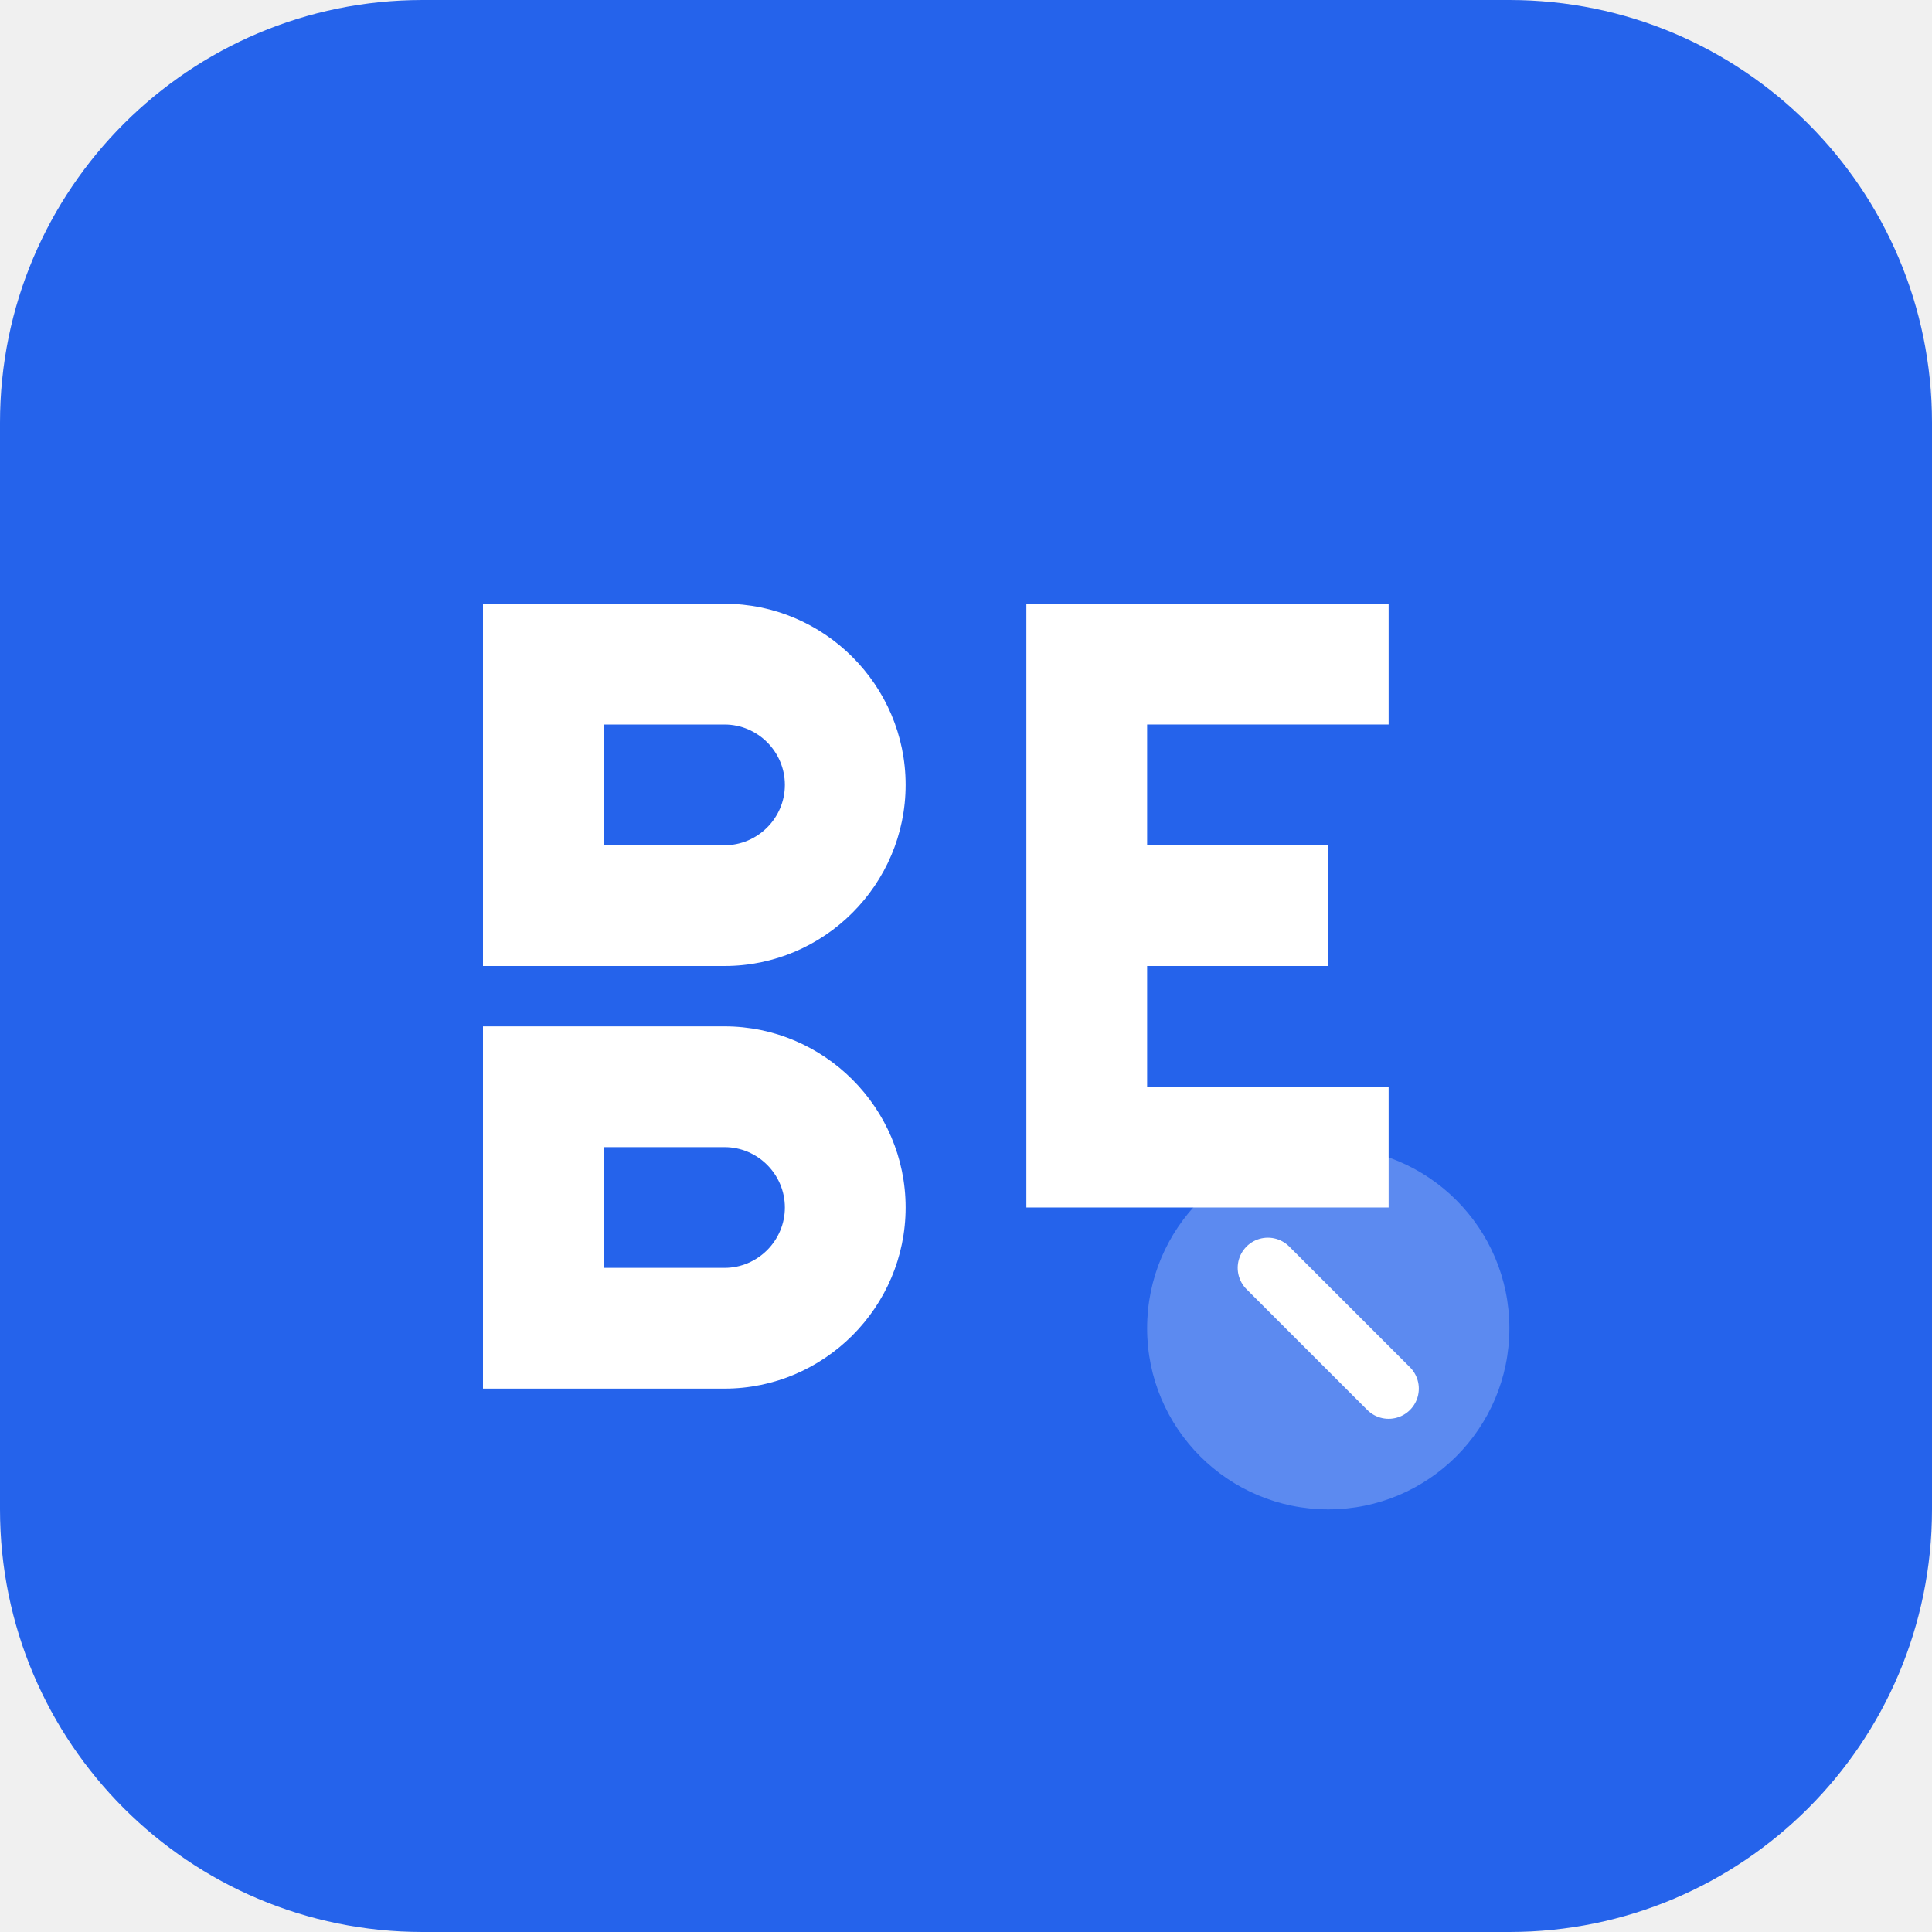
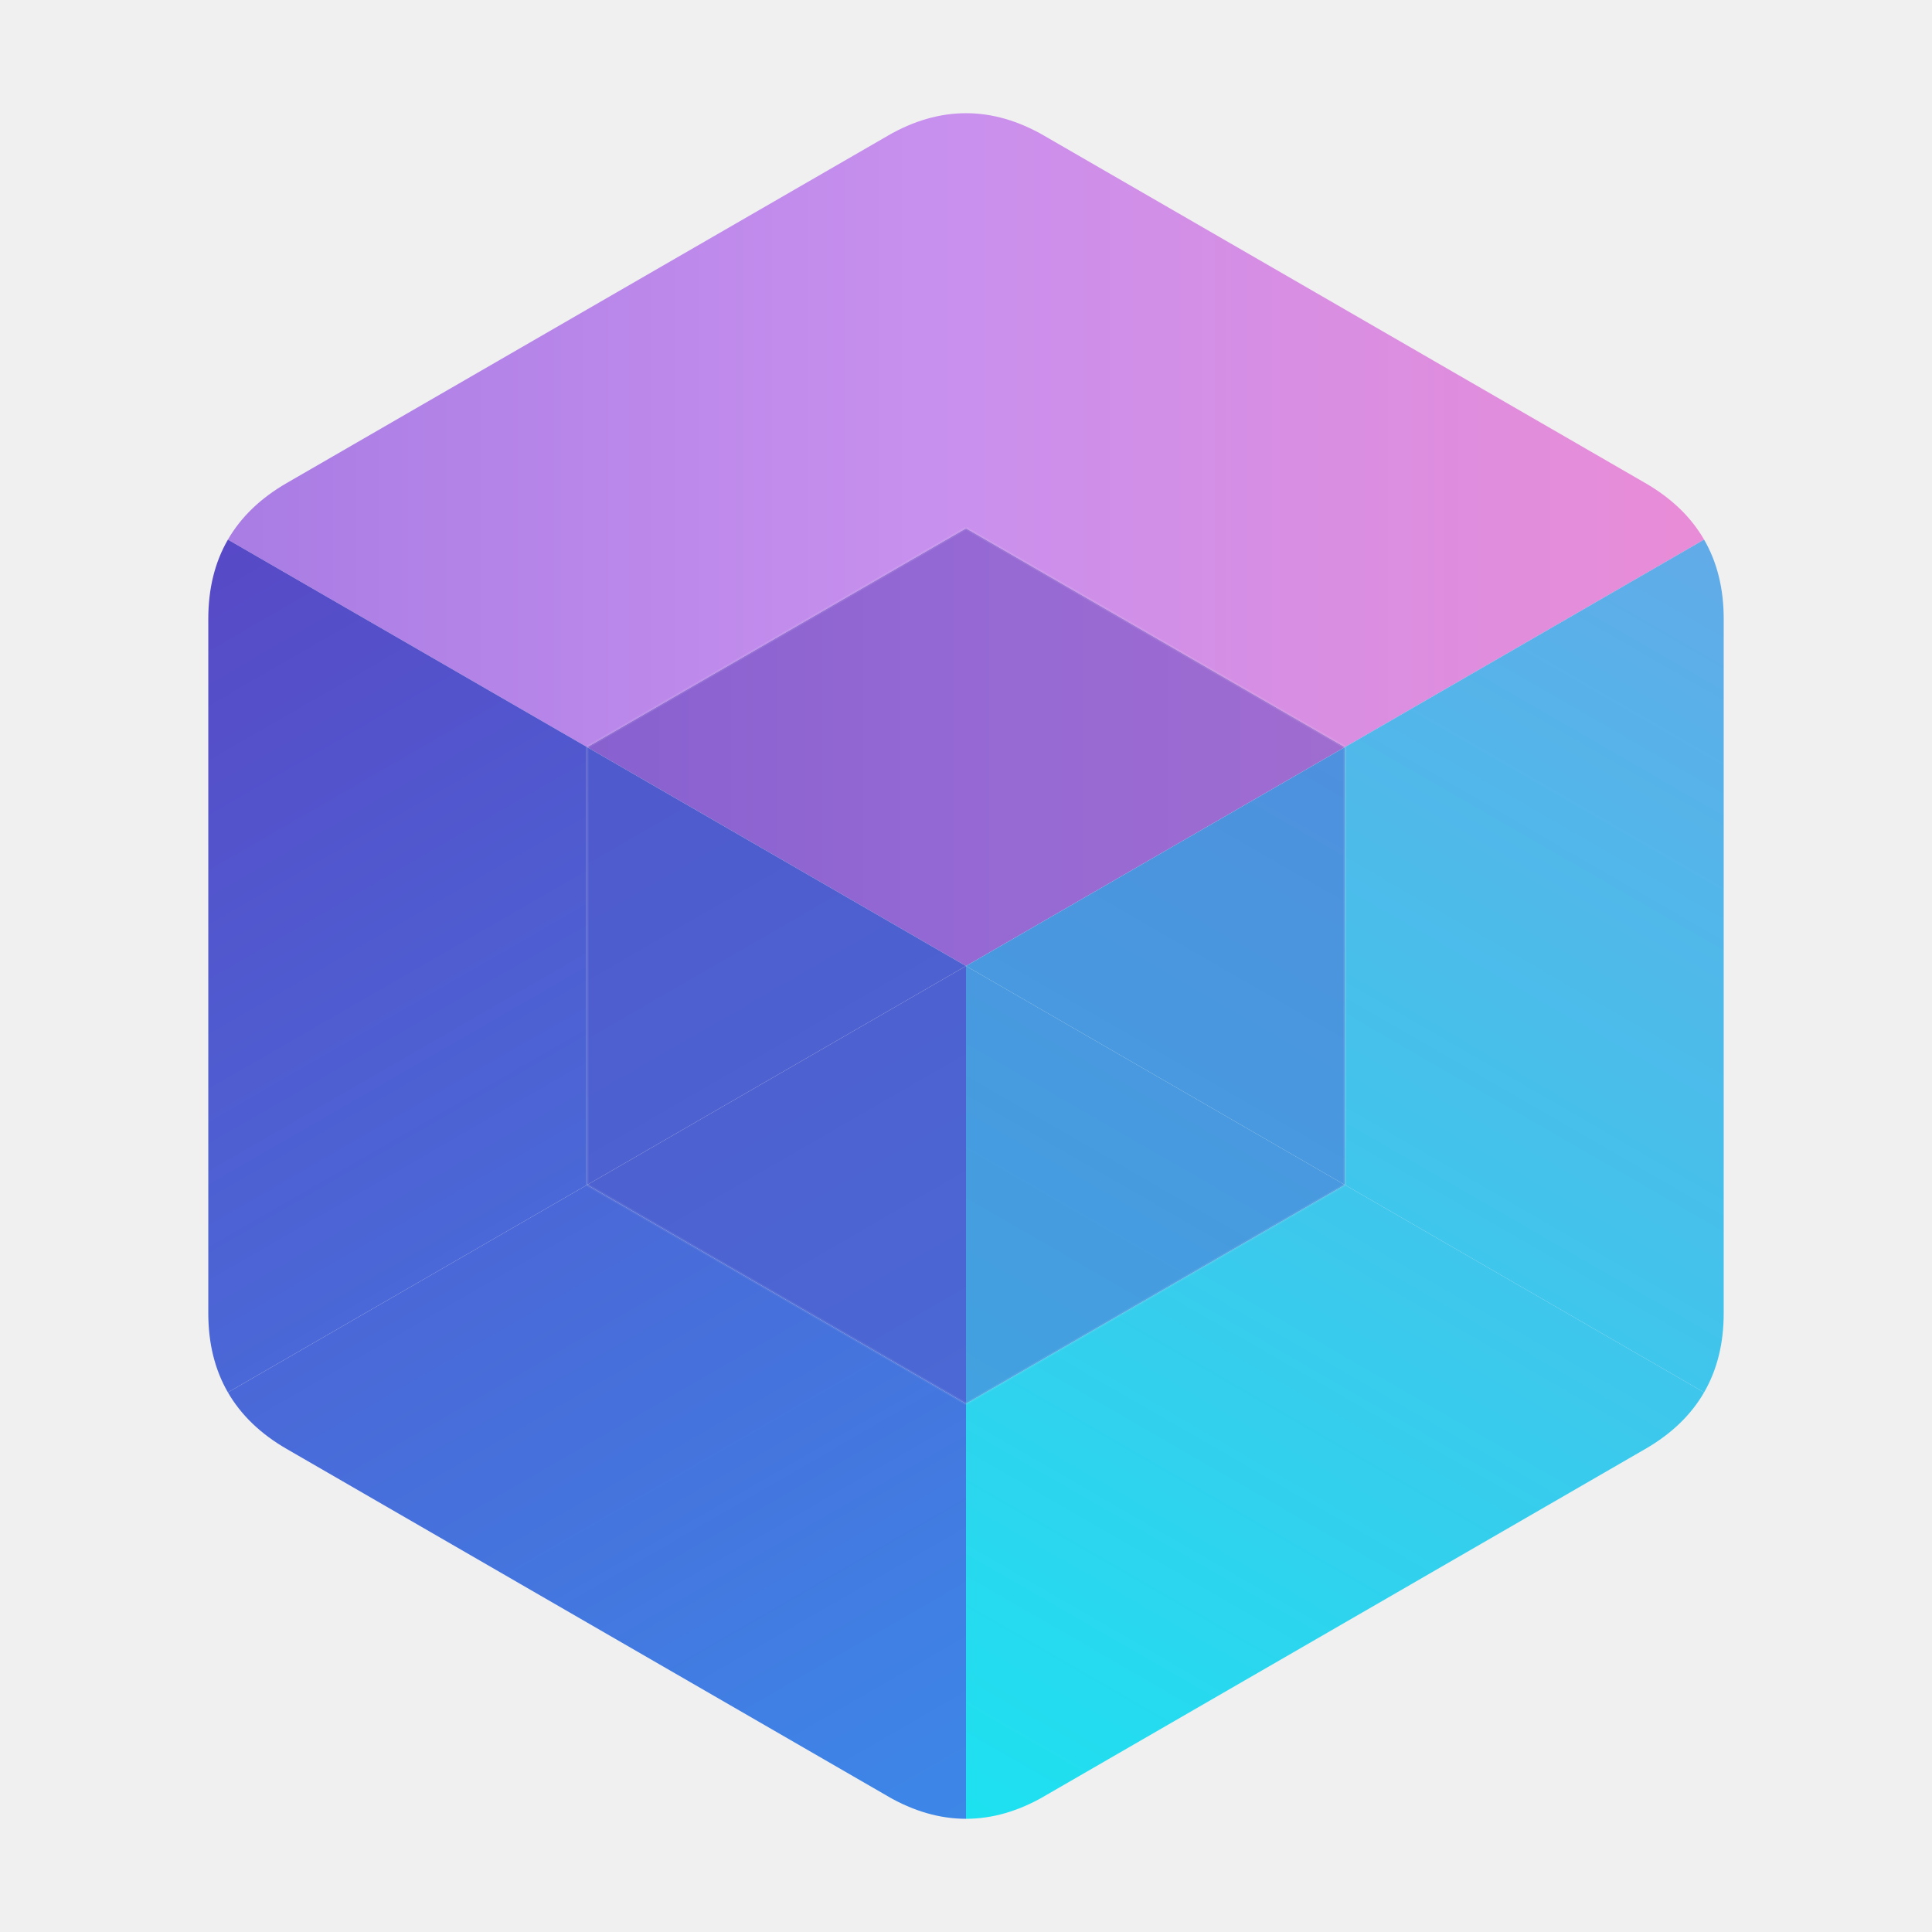
- <svg xmlns="http://www.w3.org/2000/svg" viewBox="0 0 64 64" fill="none">
-   <rect width="64" height="64" rx="14" fill="#2563EB" />
-   <path d="M16 20h8c3.3 0 6 2.7 6 6s-2.7 6-6 6h-8v-12zm4 4v4h4c1.1 0 2-.9 2-2s-.9-2-2-2h-4z" fill="white" />
-   <path d="M16 34h8c3.3 0 6 2.7 6 6s-2.7 6-6 6h-8v-12zm4 4v4h4c1.1 0 2-.9 2-2s-.9-2-2-2h-4z" fill="white" />
-   <path d="M34 20h12v4h-8v4h6v4h-6v4h8v4h-12v-20z" fill="white" />
-   <circle cx="44" cy="44" r="6" fill="white" fill-opacity="0.25" />
-   <path d="M42 42l4 4" stroke="white" stroke-width="2" stroke-linecap="round" />
+ <svg xmlns="http://www.w3.org/2000/svg" viewBox="0 0 640 640" width="640" height="640">
+   <defs>
+     <clipPath id="hex">
+       <path d="M294,45 Q320,30 346,45 L545,160 Q571,175 571,205 L571,435 Q571,465 545,480 L346,595 Q320,610 294,595 L95,480 Q69,465 69,435 L69,205 Q69,175 95,160 Z" />
+     </clipPath>
+     <linearGradient id="gTop" gradientUnits="userSpaceOnUse" x1="69" y1="120" x2="571" y2="120">
+       <stop offset="0%" stop-color="#A87CE4" />
+       <stop offset="48%" stop-color="#C890EE" />
+       <stop offset="100%" stop-color="#EA8CD6" />
+     </linearGradient>
+     <linearGradient id="gLeft" gradientUnits="userSpaceOnUse" x1="69" y1="175" x2="320" y2="610">
+       <stop offset="0%" stop-color="#5848C6" />
+       <stop offset="100%" stop-color="#3C88E8" />
+     </linearGradient>
+     <linearGradient id="gRight" gradientUnits="userSpaceOnUse" x1="571" y1="175" x2="320" y2="610">
+       <stop offset="0%" stop-color="#62AAE8" />
+       <stop offset="100%" stop-color="#1CE2F0" />
+     </linearGradient>
+     <linearGradient id="giTop" gradientUnits="userSpaceOnUse" x1="69" y1="120" x2="571" y2="120">
+       <stop offset="0%" stop-color="#7B58CA" />
+       <stop offset="48%" stop-color="#9468D4" />
+       <stop offset="100%" stop-color="#AA70CC" />
+     </linearGradient>
+     <linearGradient id="giLeft" gradientUnits="userSpaceOnUse" x1="69" y1="175" x2="320" y2="610">
+       <stop offset="0%" stop-color="#5252C8" />
+       <stop offset="100%" stop-color="#4870D8" />
+     </linearGradient>
+     <linearGradient id="giRight" gradientUnits="userSpaceOnUse" x1="571" y1="175" x2="320" y2="610">
+       <stop offset="0%" stop-color="#5488DC" />
+       <stop offset="100%" stop-color="#3CAAE2" />
+     </linearGradient>
+   </defs>
+   <g clip-path="url(#hex)">
+     <polygon points="69,175 320,30 320,175 194.5,247.5" fill="url(#gTop)" />
+     <polygon points="320,30 571,175 445.5,247.5 320,175" fill="url(#gTop)" />
+     <polygon points="194.5,247.5 320,175 320,320" fill="url(#giTop)" />
+     <polygon points="320,175 445.5,247.5 320,320" fill="url(#giTop)" />
+     <polygon points="69,175 69,465 194.5,392.5 194.5,247.5" fill="url(#gLeft)" />
+     <polygon points="69,465 320,610 320,465 194.5,392.5" fill="url(#gLeft)" />
+     <polygon points="194.5,247.5 194.5,392.5 320,320" fill="url(#giLeft)" />
+     <polygon points="194.5,392.5 320,465 320,320" fill="url(#giLeft)" />
+     <polygon points="571,175 571,465 445.5,392.5 445.5,247.5" fill="url(#gRight)" />
+     <polygon points="571,465 320,610 320,465 445.5,392.5" fill="url(#gRight)" />
+     <polygon points="445.5,247.5 445.5,392.5 320,320" fill="url(#giRight)" />
+     <polygon points="445.5,392.5 320,465 320,320" fill="url(#giRight)" />
+     <line x1="194.5" y1="247.5" x2="320" y2="175" stroke="white" stroke-width="1" opacity="0.08" />
+     <line x1="320" y1="175" x2="445.5" y2="247.5" stroke="white" stroke-width="1" opacity="0.08" />
+     <line x1="445.5" y1="247.5" x2="445.5" y2="392.5" stroke="white" stroke-width="1" opacity="0.06" />
+     <line x1="445.5" y1="392.5" x2="320" y2="465" stroke="white" stroke-width="1" opacity="0.06" />
+     <line x1="320" y1="465" x2="194.5" y2="392.5" stroke="white" stroke-width="1" opacity="0.06" />
+     <line x1="194.5" y1="392.5" x2="194.5" y2="247.5" stroke="white" stroke-width="1" opacity="0.06" />
+   </g>
</svg>
